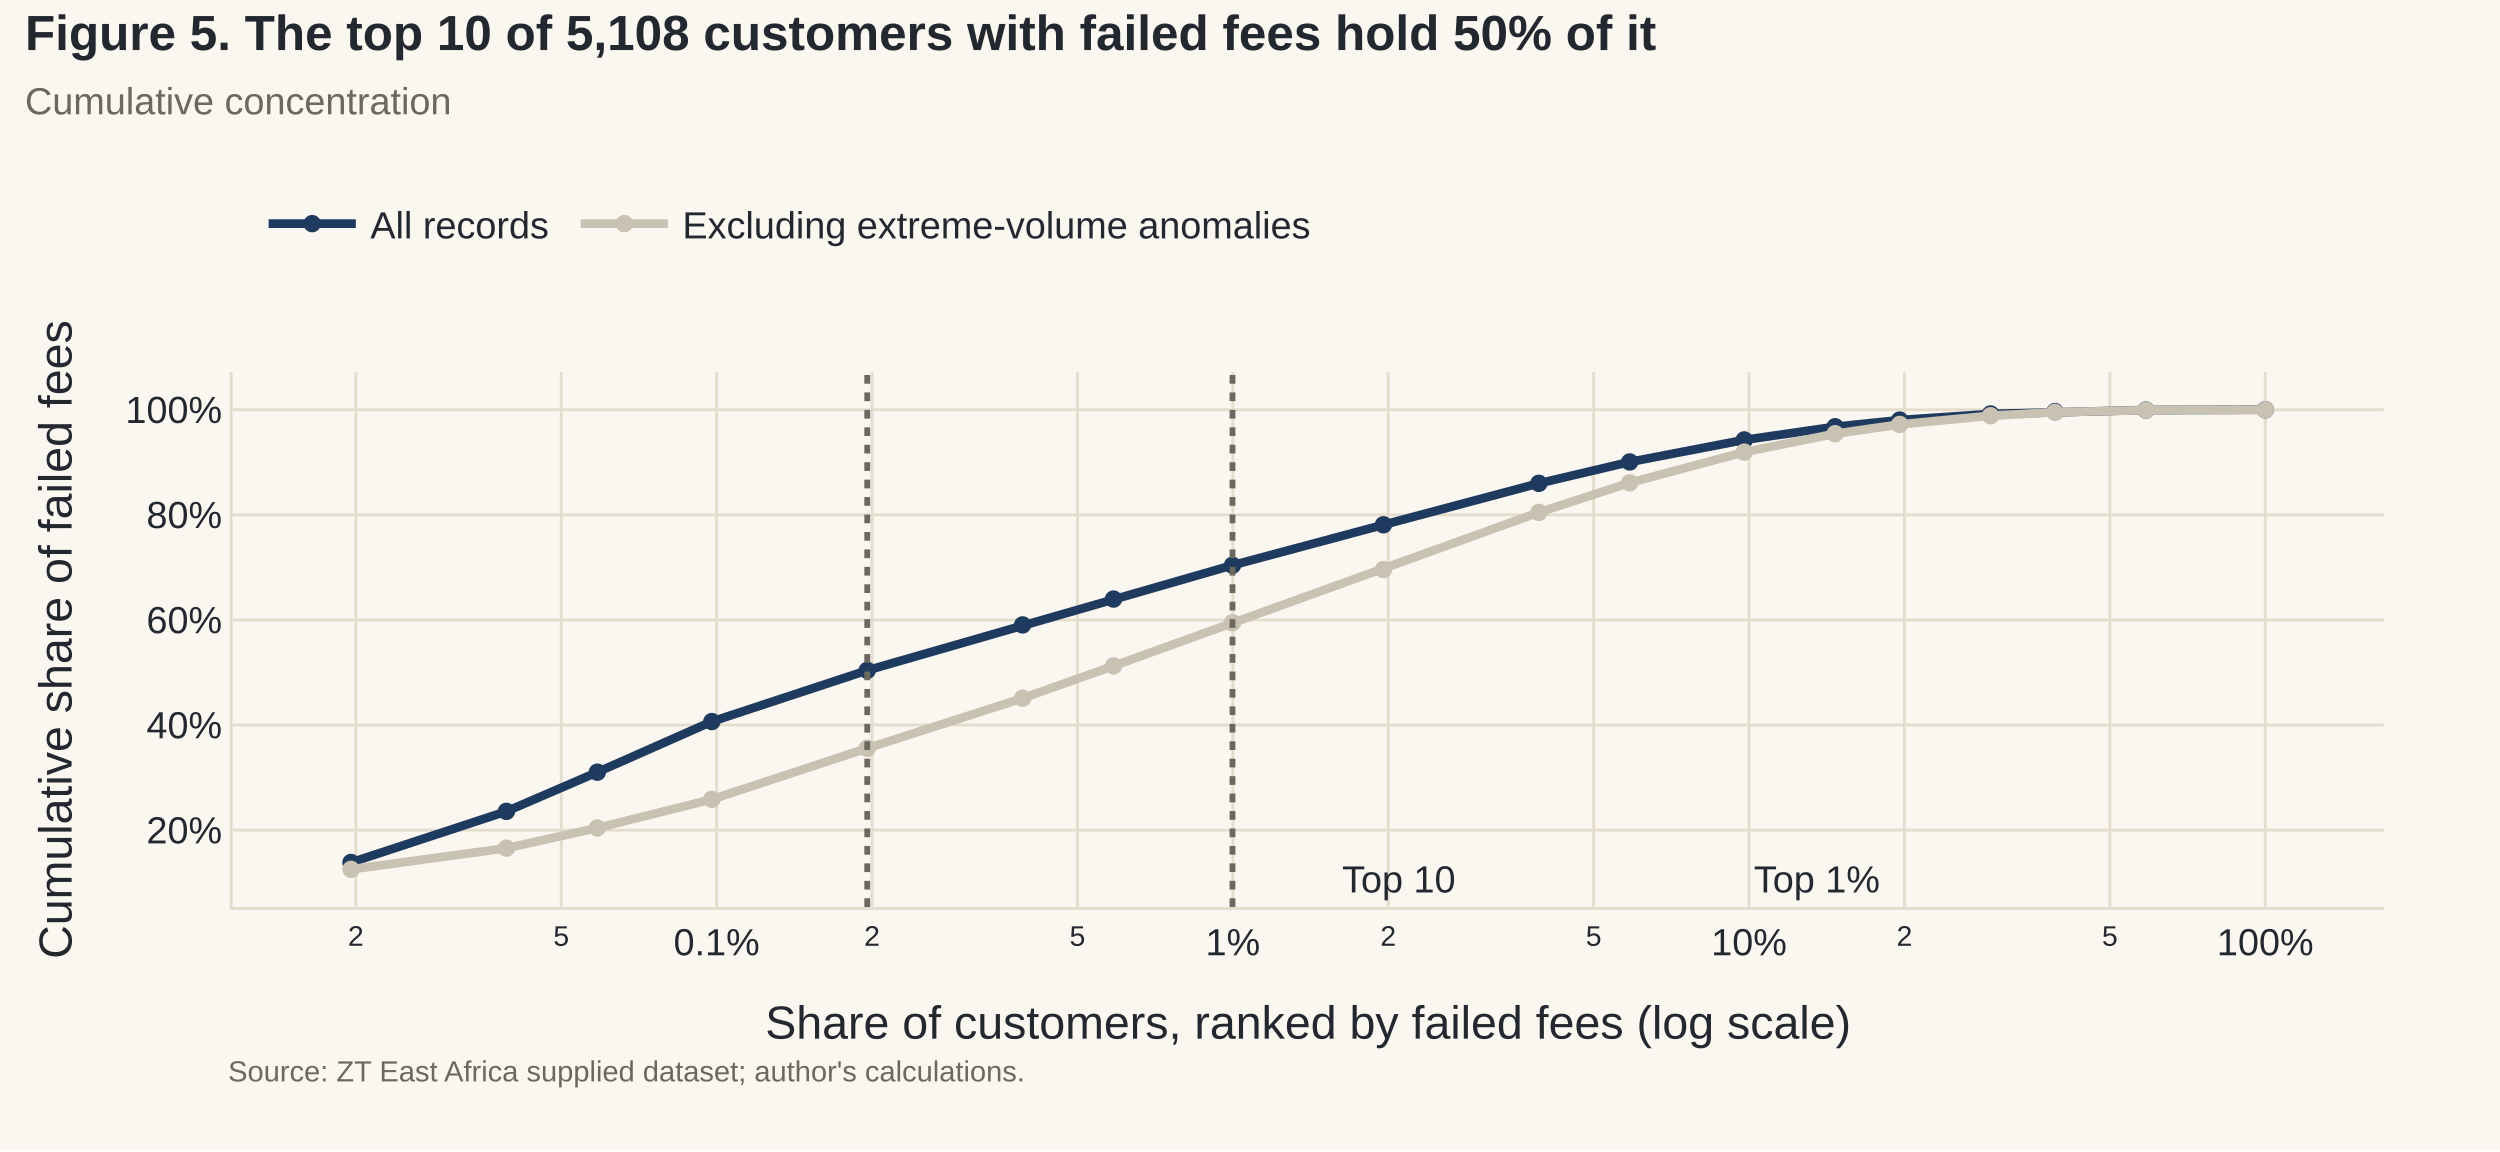
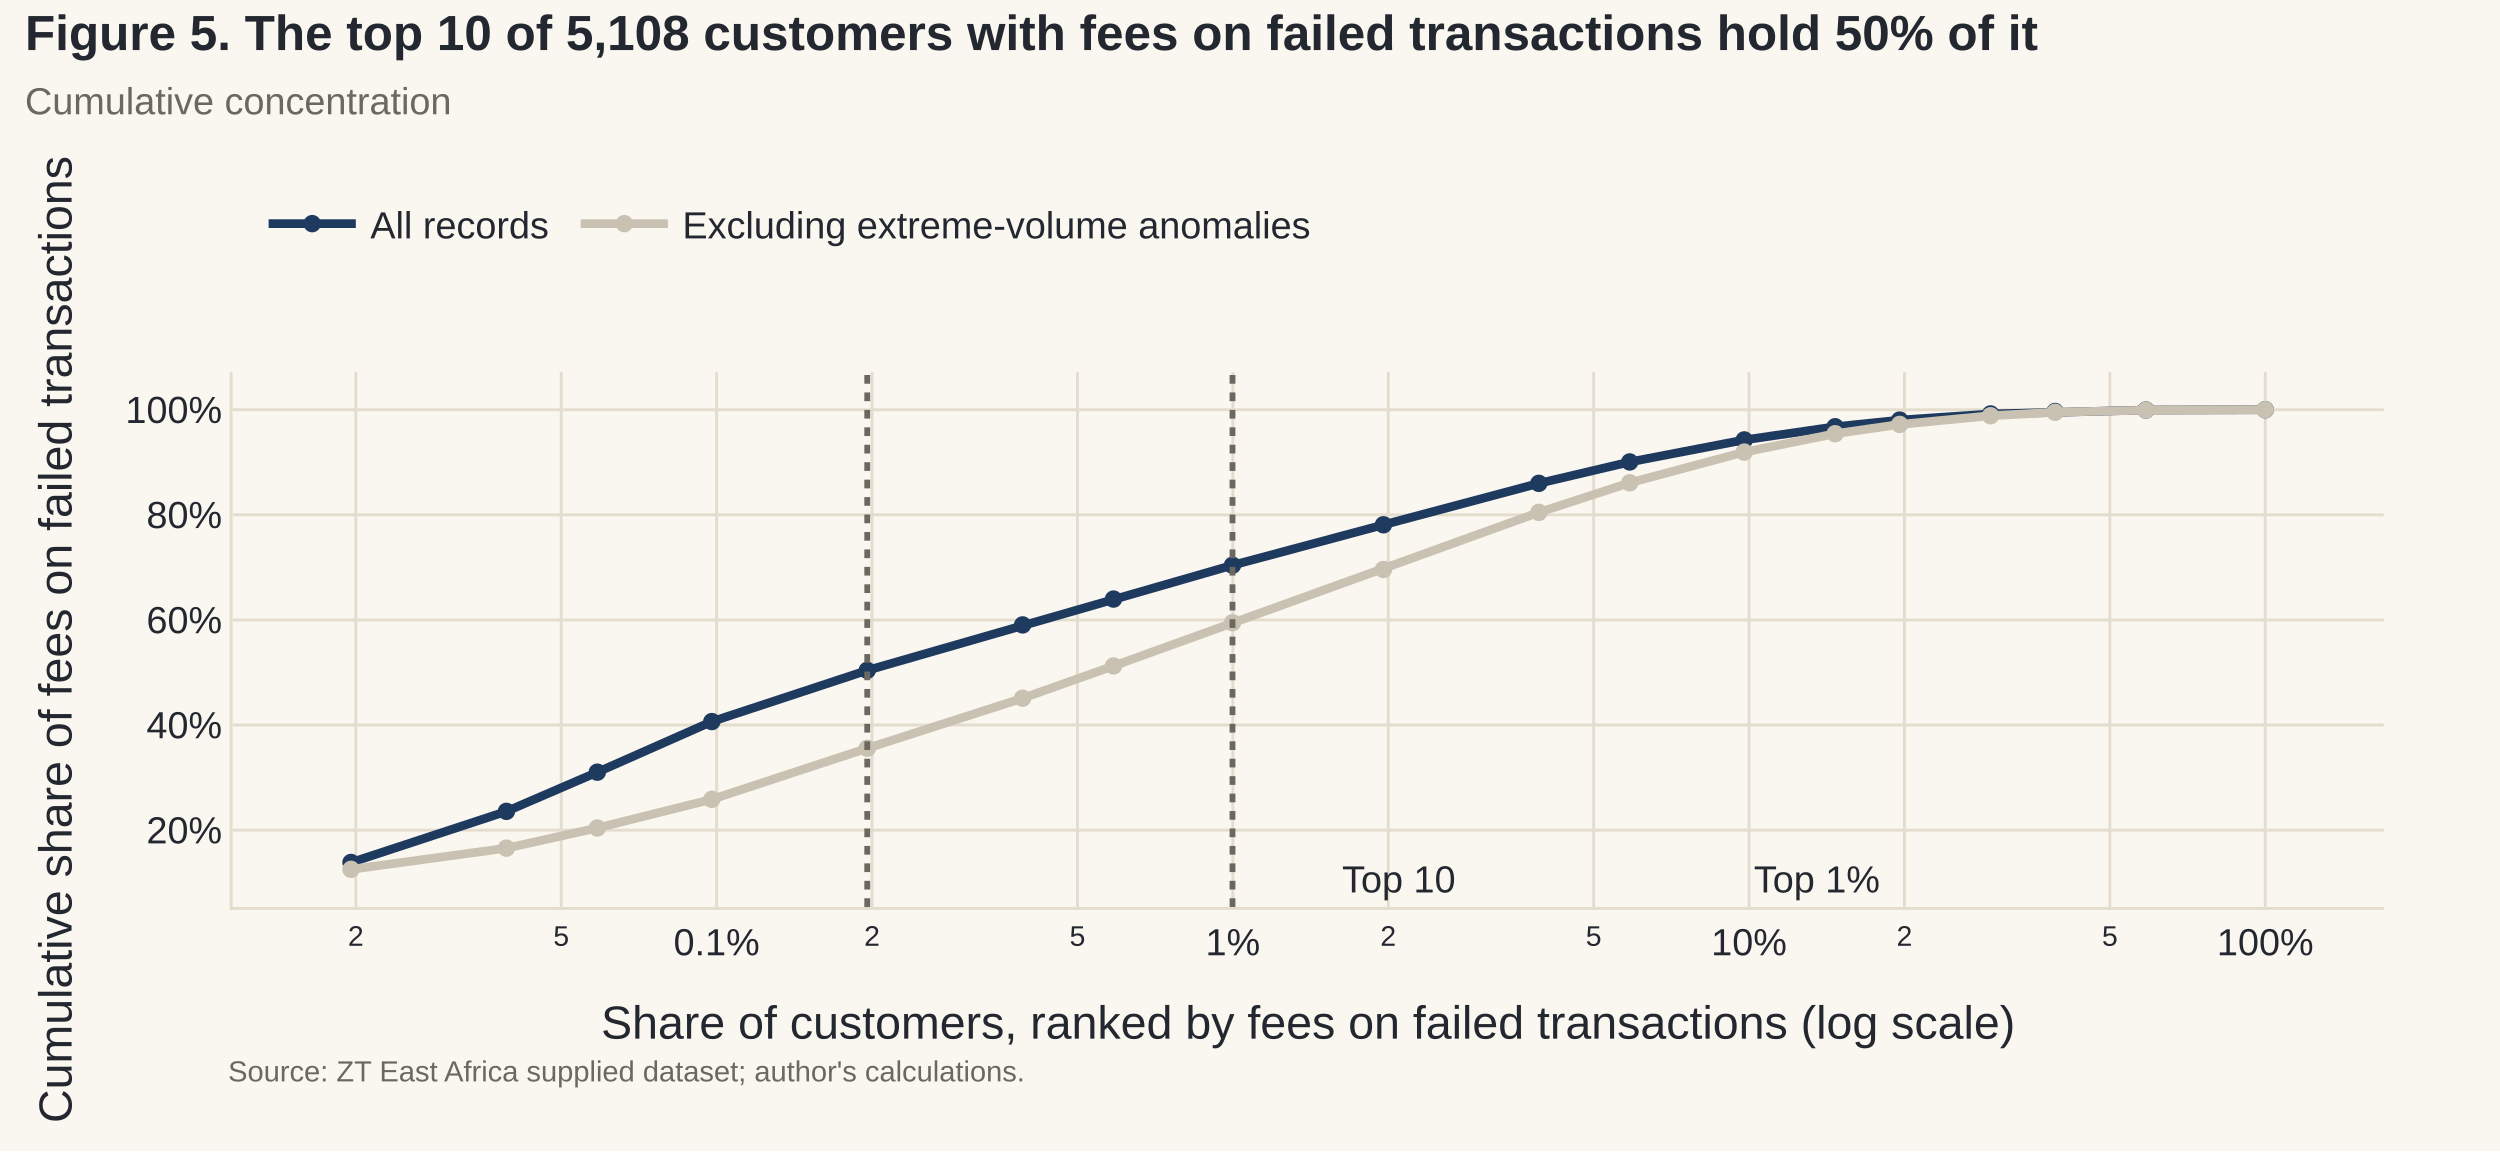
<svg xmlns="http://www.w3.org/2000/svg" class="main-svg" width="860" height="396" style="" viewBox="0 0 860 396">
  <rect x="0" y="0" width="860" height="396" style="fill: rgb(250, 247, 240); fill-opacity: 1;" />
-   <defs id="defs-0d4e1e">
+   <defs id="defs-bd6a9d">
    <g class="clips">
-       <clipPath id="clip0d4e1exyplot" class="plotclip">
+       <clipPath id="clipbd6a9dxyplot" class="plotclip">
        <rect width="740" height="184" />
      </clipPath>
-       <clipPath class="axesclip" id="clip0d4e1ex">
+       <clipPath class="axesclip" id="clipbd6a9dx">
        <rect x="80" y="0" width="740" height="396" />
      </clipPath>
-       <clipPath class="axesclip" id="clip0d4e1ey">
+       <clipPath class="axesclip" id="clipbd6a9dy">
        <rect x="0" y="128" width="860" height="184" />
      </clipPath>
-       <clipPath class="axesclip" id="clip0d4e1exy">
+       <clipPath class="axesclip" id="clipbd6a9dxy">
        <rect x="80" y="128" width="740" height="184" />
      </clipPath>
    </g>
    <g class="gradients" />
    <g class="patterns" />
  </defs>
  <g class="bglayer" />
  <g class="layer-below">
    <g class="imagelayer" />
    <g class="shapelayer" />
  </g>
  <g class="cartesianlayer">
    <g class="subplot xy">
      <g class="layer-subplot">
        <g class="shapelayer" />
        <g class="imagelayer" />
      </g>
      <g class="minor-gridlayer">
        <g class="x" />
        <g class="y" />
      </g>
      <g class="gridlayer">
        <g class="x">
          <path class="xgrid crisp" transform="translate(122.4,0)" d="M0,128v184" style="stroke: rgb(228, 221, 205); stroke-opacity: 1; stroke-width: 1px;" />
          <path class="xgrid crisp" transform="translate(193.06,0)" d="M0,128v184" style="stroke: rgb(228, 221, 205); stroke-opacity: 1; stroke-width: 1px;" />
          <path class="xgrid crisp" transform="translate(246.52,0)" d="M0,128v184" style="stroke: rgb(228, 221, 205); stroke-opacity: 1; stroke-width: 1px;" />
          <path class="xgrid crisp" transform="translate(299.98,0)" d="M0,128v184" style="stroke: rgb(228, 221, 205); stroke-opacity: 1; stroke-width: 1px;" />
          <path class="xgrid crisp" transform="translate(370.64,0)" d="M0,128v184" style="stroke: rgb(228, 221, 205); stroke-opacity: 1; stroke-width: 1px;" />
          <path class="xgrid crisp" transform="translate(424.1,0)" d="M0,128v184" style="stroke: rgb(228, 221, 205); stroke-opacity: 1; stroke-width: 1px;" />
          <path class="xgrid crisp" transform="translate(477.55,0)" d="M0,128v184" style="stroke: rgb(228, 221, 205); stroke-opacity: 1; stroke-width: 1px;" />
          <path class="xgrid crisp" transform="translate(548.22,0)" d="M0,128v184" style="stroke: rgb(228, 221, 205); stroke-opacity: 1; stroke-width: 1px;" />
          <path class="xgrid crisp" transform="translate(601.67,0)" d="M0,128v184" style="stroke: rgb(228, 221, 205); stroke-opacity: 1; stroke-width: 1px;" />
          <path class="xgrid crisp" transform="translate(655.13,0)" d="M0,128v184" style="stroke: rgb(228, 221, 205); stroke-opacity: 1; stroke-width: 1px;" />
          <path class="xgrid crisp" transform="translate(725.79,0)" d="M0,128v184" style="stroke: rgb(228, 221, 205); stroke-opacity: 1; stroke-width: 1px;" />
          <path class="xgrid crisp" transform="translate(779.25,0)" d="M0,128v184" style="stroke: rgb(228, 221, 205); stroke-opacity: 1; stroke-width: 1px;" />
        </g>
        <g class="y">
          <path class="ygrid crisp" transform="translate(0,285.57)" d="M80,0h740" style="stroke: rgb(228, 221, 205); stroke-opacity: 1; stroke-width: 1px;" />
          <path class="ygrid crisp" transform="translate(0,249.41)" d="M80,0h740" style="stroke: rgb(228, 221, 205); stroke-opacity: 1; stroke-width: 1px;" />
          <path class="ygrid crisp" transform="translate(0,213.26)" d="M80,0h740" style="stroke: rgb(228, 221, 205); stroke-opacity: 1; stroke-width: 1px;" />
          <path class="ygrid crisp" transform="translate(0,177.1)" d="M80,0h740" style="stroke: rgb(228, 221, 205); stroke-opacity: 1; stroke-width: 1px;" />
          <path class="ygrid crisp" transform="translate(0,140.95)" d="M80,0h740" style="stroke: rgb(228, 221, 205); stroke-opacity: 1; stroke-width: 1px;" />
        </g>
      </g>
      <g class="zerolinelayer" />
      <g class="layer-between">
        <g class="shapelayer" />
        <g class="imagelayer" />
      </g>
      <path class="xlines-below" />
      <path class="ylines-below" />
      <g class="overlines-below" />
      <g class="xaxislayer-below" />
      <g class="yaxislayer-below" />
      <g class="overaxes-below" />
      <g class="overplot">
-         <g class="xy" transform="translate(80,128)" clip-path="url(#clip0d4e1exyplot)">
+         <g class="xy" transform="translate(80,128)" clip-path="url(#clipbd6a9dxyplot)">
          <g class="scatterlayer mlayer">
-             <g class="trace scatter trace6554a7" style="stroke-miterlimit: 2; opacity: 1;">
+             <g class="trace scatter trace864d13" style="stroke-miterlimit: 2; opacity: 1;">
              <g class="fills" />
              <g class="errorbars" />
              <g class="lines">
                <path class="js-line" d="M40.75,168.69L94.21,151.11L125.48,137.63L164.87,120.22L218.33,102.6L343.98,66.44L395.9,52.53L449.36,38.27L480.63,30.91L520.02,23.33L551.29,18.8L573.48,16.51L604.75,14.4L658.21,13.05L699.25,12.95" style="vector-effect: none; fill: none; stroke: rgb(31, 58, 95); stroke-opacity: 1; stroke-width: 3px; opacity: 1;" />
              </g>
              <g class="points">
                <path class="point" transform="translate(40.75,168.69)" d="M3,0A3,3 0 1,1 0,-3A3,3 0 0,1 3,0Z" style="opacity: 1; stroke-width: 0px; fill: rgb(31, 58, 95); fill-opacity: 1;" />
                <path class="point" transform="translate(94.21,151.11)" d="M3,0A3,3 0 1,1 0,-3A3,3 0 0,1 3,0Z" style="opacity: 1; stroke-width: 0px; fill: rgb(31, 58, 95); fill-opacity: 1;" />
                <path class="point" transform="translate(125.48,137.63)" d="M3,0A3,3 0 1,1 0,-3A3,3 0 0,1 3,0Z" style="opacity: 1; stroke-width: 0px; fill: rgb(31, 58, 95); fill-opacity: 1;" />
                <path class="point" transform="translate(164.87,120.22)" d="M3,0A3,3 0 1,1 0,-3A3,3 0 0,1 3,0Z" style="opacity: 1; stroke-width: 0px; fill: rgb(31, 58, 95); fill-opacity: 1;" />
                <path class="point" transform="translate(218.33,102.6)" d="M3,0A3,3 0 1,1 0,-3A3,3 0 0,1 3,0Z" style="opacity: 1; stroke-width: 0px; fill: rgb(31, 58, 95); fill-opacity: 1;" />
                <path class="point" transform="translate(271.78,86.97)" d="M3,0A3,3 0 1,1 0,-3A3,3 0 0,1 3,0Z" style="opacity: 1; stroke-width: 0px; fill: rgb(31, 58, 95); fill-opacity: 1;" />
                <path class="point" transform="translate(303.05,78.08)" d="M3,0A3,3 0 1,1 0,-3A3,3 0 0,1 3,0Z" style="opacity: 1; stroke-width: 0px; fill: rgb(31, 58, 95); fill-opacity: 1;" />
                <path class="point" transform="translate(343.98,66.44)" d="M3,0A3,3 0 1,1 0,-3A3,3 0 0,1 3,0Z" style="opacity: 1; stroke-width: 0px; fill: rgb(31, 58, 95); fill-opacity: 1;" />
                <path class="point" transform="translate(395.9,52.53)" d="M3,0A3,3 0 1,1 0,-3A3,3 0 0,1 3,0Z" style="opacity: 1; stroke-width: 0px; fill: rgb(31, 58, 95); fill-opacity: 1;" />
                <path class="point" transform="translate(449.36,38.27)" d="M3,0A3,3 0 1,1 0,-3A3,3 0 0,1 3,0Z" style="opacity: 1; stroke-width: 0px; fill: rgb(31, 58, 95); fill-opacity: 1;" />
                <path class="point" transform="translate(480.63,30.91)" d="M3,0A3,3 0 1,1 0,-3A3,3 0 0,1 3,0Z" style="opacity: 1; stroke-width: 0px; fill: rgb(31, 58, 95); fill-opacity: 1;" />
                <path class="point" transform="translate(520.02,23.33)" d="M3,0A3,3 0 1,1 0,-3A3,3 0 0,1 3,0Z" style="opacity: 1; stroke-width: 0px; fill: rgb(31, 58, 95); fill-opacity: 1;" />
                <path class="point" transform="translate(551.29,18.8)" d="M3,0A3,3 0 1,1 0,-3A3,3 0 0,1 3,0Z" style="opacity: 1; stroke-width: 0px; fill: rgb(31, 58, 95); fill-opacity: 1;" />
                <path class="point" transform="translate(573.48,16.51)" d="M3,0A3,3 0 1,1 0,-3A3,3 0 0,1 3,0Z" style="opacity: 1; stroke-width: 0px; fill: rgb(31, 58, 95); fill-opacity: 1;" />
                <path class="point" transform="translate(604.75,14.4)" d="M3,0A3,3 0 1,1 0,-3A3,3 0 0,1 3,0Z" style="opacity: 1; stroke-width: 0px; fill: rgb(31, 58, 95); fill-opacity: 1;" />
                <path class="point" transform="translate(626.94,13.56)" d="M3,0A3,3 0 1,1 0,-3A3,3 0 0,1 3,0Z" style="opacity: 1; stroke-width: 0px; fill: rgb(31, 58, 95); fill-opacity: 1;" />
                <path class="point" transform="translate(658.21,13.05)" d="M3,0A3,3 0 1,1 0,-3A3,3 0 0,1 3,0Z" style="opacity: 1; stroke-width: 0px; fill: rgb(31, 58, 95); fill-opacity: 1;" />
                <path class="point" transform="translate(699.25,12.95)" d="M3,0A3,3 0 1,1 0,-3A3,3 0 0,1 3,0Z" style="opacity: 1; stroke-width: 0px; fill: rgb(31, 58, 95); fill-opacity: 1;" />
              </g>
              <g class="text" />
            </g>
-             <g class="trace scatter trace069483" style="stroke-miterlimit: 2; opacity: 1;">
+             <g class="trace scatter trace90f5b6" style="stroke-miterlimit: 2; opacity: 1;">
              <g class="fills" />
              <g class="errorbars" />
              <g class="lines">
                <path class="js-line" d="M40.75,171.05L94.21,163.77L125.48,156.82L164.87,146.97L218.33,129.4L271.78,112.19L303.05,101.08L449.36,48.26L480.63,38.08L520.02,27.52L551.29,21.2L573.48,18L604.75,15.01L626.94,13.82L658.21,13.09L699.25,12.95" style="vector-effect: none; fill: none; stroke: rgb(201, 194, 179); stroke-opacity: 1; stroke-width: 3px; opacity: 1;" />
              </g>
              <g class="points">
                <path class="point" transform="translate(40.75,171.05)" d="M3,0A3,3 0 1,1 0,-3A3,3 0 0,1 3,0Z" style="opacity: 1; stroke-width: 0px; fill: rgb(201, 194, 179); fill-opacity: 1;" />
                <path class="point" transform="translate(94.21,163.77)" d="M3,0A3,3 0 1,1 0,-3A3,3 0 0,1 3,0Z" style="opacity: 1; stroke-width: 0px; fill: rgb(201, 194, 179); fill-opacity: 1;" />
                <path class="point" transform="translate(125.48,156.82)" d="M3,0A3,3 0 1,1 0,-3A3,3 0 0,1 3,0Z" style="opacity: 1; stroke-width: 0px; fill: rgb(201, 194, 179); fill-opacity: 1;" />
                <path class="point" transform="translate(164.87,146.97)" d="M3,0A3,3 0 1,1 0,-3A3,3 0 0,1 3,0Z" style="opacity: 1; stroke-width: 0px; fill: rgb(201, 194, 179); fill-opacity: 1;" />
                <path class="point" transform="translate(218.33,129.4)" d="M3,0A3,3 0 1,1 0,-3A3,3 0 0,1 3,0Z" style="opacity: 1; stroke-width: 0px; fill: rgb(201, 194, 179); fill-opacity: 1;" />
                <path class="point" transform="translate(271.78,112.19)" d="M3,0A3,3 0 1,1 0,-3A3,3 0 0,1 3,0Z" style="opacity: 1; stroke-width: 0px; fill: rgb(201, 194, 179); fill-opacity: 1;" />
                <path class="point" transform="translate(303.05,101.08)" d="M3,0A3,3 0 1,1 0,-3A3,3 0 0,1 3,0Z" style="opacity: 1; stroke-width: 0px; fill: rgb(201, 194, 179); fill-opacity: 1;" />
                <path class="point" transform="translate(343.98,86.21)" d="M3,0A3,3 0 1,1 0,-3A3,3 0 0,1 3,0Z" style="opacity: 1; stroke-width: 0px; fill: rgb(201, 194, 179); fill-opacity: 1;" />
                <path class="point" transform="translate(395.9,67.91)" d="M3,0A3,3 0 1,1 0,-3A3,3 0 0,1 3,0Z" style="opacity: 1; stroke-width: 0px; fill: rgb(201, 194, 179); fill-opacity: 1;" />
                <path class="point" transform="translate(449.36,48.26)" d="M3,0A3,3 0 1,1 0,-3A3,3 0 0,1 3,0Z" style="opacity: 1; stroke-width: 0px; fill: rgb(201, 194, 179); fill-opacity: 1;" />
                <path class="point" transform="translate(480.63,38.08)" d="M3,0A3,3 0 1,1 0,-3A3,3 0 0,1 3,0Z" style="opacity: 1; stroke-width: 0px; fill: rgb(201, 194, 179); fill-opacity: 1;" />
                <path class="point" transform="translate(520.02,27.52)" d="M3,0A3,3 0 1,1 0,-3A3,3 0 0,1 3,0Z" style="opacity: 1; stroke-width: 0px; fill: rgb(201, 194, 179); fill-opacity: 1;" />
                <path class="point" transform="translate(551.29,21.2)" d="M3,0A3,3 0 1,1 0,-3A3,3 0 0,1 3,0Z" style="opacity: 1; stroke-width: 0px; fill: rgb(201, 194, 179); fill-opacity: 1;" />
                <path class="point" transform="translate(573.48,18)" d="M3,0A3,3 0 1,1 0,-3A3,3 0 0,1 3,0Z" style="opacity: 1; stroke-width: 0px; fill: rgb(201, 194, 179); fill-opacity: 1;" />
                <path class="point" transform="translate(604.75,15.01)" d="M3,0A3,3 0 1,1 0,-3A3,3 0 0,1 3,0Z" style="opacity: 1; stroke-width: 0px; fill: rgb(201, 194, 179); fill-opacity: 1;" />
                <path class="point" transform="translate(626.94,13.82)" d="M3,0A3,3 0 1,1 0,-3A3,3 0 0,1 3,0Z" style="opacity: 1; stroke-width: 0px; fill: rgb(201, 194, 179); fill-opacity: 1;" />
                <path class="point" transform="translate(658.21,13.09)" d="M3,0A3,3 0 1,1 0,-3A3,3 0 0,1 3,0Z" style="opacity: 1; stroke-width: 0px; fill: rgb(201, 194, 179); fill-opacity: 1;" />
                <path class="point" transform="translate(699.25,12.95)" d="M3,0A3,3 0 1,1 0,-3A3,3 0 0,1 3,0Z" style="opacity: 1; stroke-width: 0px; fill: rgb(201, 194, 179); fill-opacity: 1;" />
              </g>
              <g class="text" />
            </g>
          </g>
        </g>
      </g>
      <g class="zerolinelayer-above" />
      <path class="xlines-above crisp" d="M79,312.5H820" style="fill: none; stroke-width: 1px; stroke: rgb(228, 221, 205); stroke-opacity: 1;" />
      <path class="ylines-above crisp" d="M79.5,128V312" style="fill: none; stroke-width: 1px; stroke: rgb(228, 221, 205); stroke-opacity: 1;" />
      <g class="overlines-above" />
      <g class="xaxislayer-above">
        <g class="xtick">
          <text text-anchor="middle" x="0" y="325.35" transform="translate(122.4,0)" style="font-family: &quot;Source Sans 3&quot;, &quot;Source Sans Pro&quot;, &quot;Segoe UI&quot;, Arial, sans-serif; font-size: 9.75px; fill: rgb(35, 39, 47); fill-opacity: 1; white-space: pre;">2</text>
        </g>
        <g class="xtick">
          <text text-anchor="middle" x="0" y="325.35" style="font-family: &quot;Source Sans 3&quot;, &quot;Source Sans Pro&quot;, &quot;Segoe UI&quot;, Arial, sans-serif; font-size: 9.75px; fill: rgb(35, 39, 47); fill-opacity: 1; white-space: pre;" transform="translate(193.06,0)">5</text>
        </g>
        <g class="xtick">
          <text text-anchor="middle" x="0" y="328.6" style="font-family: &quot;Source Sans 3&quot;, &quot;Source Sans Pro&quot;, &quot;Segoe UI&quot;, Arial, sans-serif; font-size: 13px; fill: rgb(35, 39, 47); fill-opacity: 1; white-space: pre;" transform="translate(246.52,0)">0.1%</text>
        </g>
        <g class="xtick">
          <text text-anchor="middle" x="0" y="325.35" style="font-family: &quot;Source Sans 3&quot;, &quot;Source Sans Pro&quot;, &quot;Segoe UI&quot;, Arial, sans-serif; font-size: 9.75px; fill: rgb(35, 39, 47); fill-opacity: 1; white-space: pre;" transform="translate(299.98,0)">2</text>
        </g>
        <g class="xtick">
          <text text-anchor="middle" x="0" y="325.35" style="font-family: &quot;Source Sans 3&quot;, &quot;Source Sans Pro&quot;, &quot;Segoe UI&quot;, Arial, sans-serif; font-size: 9.75px; fill: rgb(35, 39, 47); fill-opacity: 1; white-space: pre;" transform="translate(370.64,0)">5</text>
        </g>
        <g class="xtick">
          <text text-anchor="middle" x="0" y="328.6" style="font-family: &quot;Source Sans 3&quot;, &quot;Source Sans Pro&quot;, &quot;Segoe UI&quot;, Arial, sans-serif; font-size: 13px; fill: rgb(35, 39, 47); fill-opacity: 1; white-space: pre;" transform="translate(424.1,0)">1%</text>
        </g>
        <g class="xtick">
          <text text-anchor="middle" x="0" y="325.35" style="font-family: &quot;Source Sans 3&quot;, &quot;Source Sans Pro&quot;, &quot;Segoe UI&quot;, Arial, sans-serif; font-size: 9.75px; fill: rgb(35, 39, 47); fill-opacity: 1; white-space: pre;" transform="translate(477.55,0)">2</text>
        </g>
        <g class="xtick">
          <text text-anchor="middle" x="0" y="325.35" style="font-family: &quot;Source Sans 3&quot;, &quot;Source Sans Pro&quot;, &quot;Segoe UI&quot;, Arial, sans-serif; font-size: 9.75px; fill: rgb(35, 39, 47); fill-opacity: 1; white-space: pre;" transform="translate(548.22,0)">5</text>
        </g>
        <g class="xtick">
          <text text-anchor="middle" x="0" y="328.6" style="font-family: &quot;Source Sans 3&quot;, &quot;Source Sans Pro&quot;, &quot;Segoe UI&quot;, Arial, sans-serif; font-size: 13px; fill: rgb(35, 39, 47); fill-opacity: 1; white-space: pre;" transform="translate(601.67,0)">10%</text>
        </g>
        <g class="xtick">
          <text text-anchor="middle" x="0" y="325.35" style="font-family: &quot;Source Sans 3&quot;, &quot;Source Sans Pro&quot;, &quot;Segoe UI&quot;, Arial, sans-serif; font-size: 9.75px; fill: rgb(35, 39, 47); fill-opacity: 1; white-space: pre;" transform="translate(655.13,0)">2</text>
        </g>
        <g class="xtick">
          <text text-anchor="middle" x="0" y="325.35" style="font-family: &quot;Source Sans 3&quot;, &quot;Source Sans Pro&quot;, &quot;Segoe UI&quot;, Arial, sans-serif; font-size: 9.75px; fill: rgb(35, 39, 47); fill-opacity: 1; white-space: pre;" transform="translate(725.79,0)">5</text>
        </g>
        <g class="xtick">
          <text text-anchor="middle" x="0" y="328.6" style="font-family: &quot;Source Sans 3&quot;, &quot;Source Sans Pro&quot;, &quot;Segoe UI&quot;, Arial, sans-serif; font-size: 13px; fill: rgb(35, 39, 47); fill-opacity: 1; white-space: pre;" transform="translate(779.25,0)">100%</text>
        </g>
      </g>
      <g class="yaxislayer-above">
        <g class="ytick">
          <text text-anchor="end" x="76.4" y="4.55" transform="translate(0,285.57)" style="font-family: &quot;Source Sans 3&quot;, &quot;Source Sans Pro&quot;, &quot;Segoe UI&quot;, Arial, sans-serif; font-size: 13px; fill: rgb(35, 39, 47); fill-opacity: 1; white-space: pre;">20%</text>
        </g>
        <g class="ytick">
          <text text-anchor="end" x="76.4" y="4.55" style="font-family: &quot;Source Sans 3&quot;, &quot;Source Sans Pro&quot;, &quot;Segoe UI&quot;, Arial, sans-serif; font-size: 13px; fill: rgb(35, 39, 47); fill-opacity: 1; white-space: pre;" transform="translate(0,249.41)">40%</text>
        </g>
        <g class="ytick">
          <text text-anchor="end" x="76.4" y="4.55" style="font-family: &quot;Source Sans 3&quot;, &quot;Source Sans Pro&quot;, &quot;Segoe UI&quot;, Arial, sans-serif; font-size: 13px; fill: rgb(35, 39, 47); fill-opacity: 1; white-space: pre;" transform="translate(0,213.26)">60%</text>
        </g>
        <g class="ytick">
          <text text-anchor="end" x="76.4" y="4.55" style="font-family: &quot;Source Sans 3&quot;, &quot;Source Sans Pro&quot;, &quot;Segoe UI&quot;, Arial, sans-serif; font-size: 13px; fill: rgb(35, 39, 47); fill-opacity: 1; white-space: pre;" transform="translate(0,177.1)">80%</text>
        </g>
        <g class="ytick">
          <text text-anchor="end" x="76.4" y="4.55" style="font-family: &quot;Source Sans 3&quot;, &quot;Source Sans Pro&quot;, &quot;Segoe UI&quot;, Arial, sans-serif; font-size: 13px; fill: rgb(35, 39, 47); fill-opacity: 1; white-space: pre;" transform="translate(0,140.95)">100%</text>
        </g>
      </g>
      <g class="overaxes-above" />
    </g>
  </g>
  <g class="polarlayer" />
  <g class="smithlayer" />
  <g class="ternarylayer" />
  <g class="geolayer" />
  <g class="funnelarealayer" />
  <g class="pielayer" />
  <g class="iciclelayer" />
  <g class="treemaplayer" />
  <g class="sunburstlayer" />
  <g class="glimages" />
-   <defs id="topdefs-0d4e1e">
+   <defs id="topdefs-bd6a9d">
    <g class="clips" />
-     <clipPath id="legend0d4e1e">
+     <clipPath id="legendbd6a9d">
      <rect width="367" height="30" x="0" y="0" />
    </clipPath>
  </defs>
  <g class="layer-above">
    <g class="imagelayer" />
    <g class="shapelayer">
-       <g class="shape-group" data-index="0" clip-path="url(#clip0d4e1ex)">
+       <g class="shape-group" data-index="0" clip-path="url(#clipbd6a9dx)">
        <path data-index="0" fill-rule="evenodd" d="M298.33,312L298.33,128" style="opacity: 1; stroke: rgb(107, 104, 96); stroke-opacity: 1; fill: rgb(0, 0, 0); fill-opacity: 0; stroke-dasharray: 3px, 3px; stroke-width: 2px;" />
      </g>
-       <g class="shape-group" data-index="1" clip-path="url(#clip0d4e1ex)">
+       <g class="shape-group" data-index="1" clip-path="url(#clipbd6a9dx)">
        <path data-index="1" fill-rule="evenodd" d="M423.98,312L423.98,128" style="opacity: 1; stroke: rgb(107, 104, 96); stroke-opacity: 1; fill: rgb(0, 0, 0); fill-opacity: 0; stroke-dasharray: 3px, 3px; stroke-width: 2px;" />
      </g>
    </g>
  </g>
  <g class="infolayer">
    <g class="legend" pointer-events="all" transform="translate(87.4,61.98261)">
      <rect class="bg" shape-rendering="crispEdges" style="stroke: rgb(68, 68, 68); stroke-opacity: 1; fill: rgb(250, 247, 240); fill-opacity: 1; stroke-width: 0px;" width="367" height="30" x="0" y="0" />
-       <g class="scrollbox" transform="" clip-path="url(#legend0d4e1e)">
+       <g class="scrollbox" transform="" clip-path="url(#legendbd6a9d)">
        <g class="groups">
          <g class="traces" transform="translate(0,14.95)" style="opacity: 1;">
            <text class="legendtext" text-anchor="start" x="40" y="5.07" style="font-family: &quot;Source Sans 3&quot;, &quot;Source Sans Pro&quot;, &quot;Segoe UI&quot;, Arial, sans-serif; font-size: 13px; fill: rgb(35, 39, 47); fill-opacity: 1; white-space: pre;">All records</text>
            <g class="layers" style="opacity: 1;">
              <g class="legendfill" />
              <g class="legendlines">
                <path class="js-line" d="M5,0h30" style="fill: none; stroke: rgb(31, 58, 95); stroke-opacity: 1; stroke-width: 3px;" />
              </g>
              <g class="legendsymbols">
                <g class="legendpoints">
                  <path class="scatterpts" transform="translate(20,0)" d="M3,0A3,3 0 1,1 0,-3A3,3 0 0,1 3,0Z" style="opacity: 1; stroke-width: 0px; fill: rgb(31, 58, 95); fill-opacity: 1;" />
                </g>
              </g>
            </g>
            <rect class="legendtoggle" x="0" y="-9.95" width="104.857" height="19.9" style="fill: rgb(0, 0, 0); fill-opacity: 0;" />
          </g>
          <g class="traces" transform="translate(107.3574,14.95)" style="opacity: 1;">
            <text class="legendtext" text-anchor="start" x="40" y="5.07" style="font-family: &quot;Source Sans 3&quot;, &quot;Source Sans Pro&quot;, &quot;Segoe UI&quot;, Arial, sans-serif; font-size: 13px; fill: rgb(35, 39, 47); fill-opacity: 1; white-space: pre;">Excluding extreme-volume anomalies</text>
            <g class="layers" style="opacity: 1;">
              <g class="legendfill" />
              <g class="legendlines">
                <path class="js-line" d="M5,0h30" style="fill: none; stroke: rgb(201, 194, 179); stroke-opacity: 1; stroke-width: 3px;" />
              </g>
              <g class="legendsymbols">
                <g class="legendpoints">
                  <path class="scatterpts" transform="translate(20,0)" d="M3,0A3,3 0 1,1 0,-3A3,3 0 0,1 3,0Z" style="opacity: 1; stroke-width: 0px; fill: rgb(201, 194, 179); fill-opacity: 1;" />
                </g>
              </g>
            </g>
            <rect class="legendtoggle" x="0" y="-9.95" width="257.014" height="19.9" style="fill: rgb(0, 0, 0); fill-opacity: 0;" />
          </g>
        </g>
      </g>
      <rect class="scrollbar" rx="20" ry="3" width="0" height="0" style="fill: rgb(128, 139, 164); fill-opacity: 1;" x="0" y="0" />
    </g>
    <g class="g-gtitle">
      <text class="gtitle" x="8.6" y="17.217" text-anchor="start" dy="0.7em" style="opacity: 1; font-family: &quot;Source Sans 3&quot;, &quot;Source Sans Pro&quot;, &quot;Segoe UI&quot;, Arial, sans-serif; font-size: 17px; fill: rgb(35, 39, 47); fill-opacity: 1; white-space: pre;">
        <tspan class="line" dy="0em" x="8.6" y="17.217">
-           <tspan style="font-weight:bold">Figure 5. The top 10 of 5,108 customers with failed fees hold 50% of it</tspan>
+           <tspan style="font-weight:bold">Figure 5. The top 10 of 5,108 customers with fees on failed transactions hold 50% of it</tspan>
        </tspan>
        <tspan class="line" dy="1.3em" x="8.6" y="17.217">
          <tspan style="font-size:13px; fill:#6B6860">Cumulative concentration</tspan>
        </tspan>
      </text>
    </g>
    <g class="g-xtitle">
-       <text class="xtitle" x="450" y="357.3" text-anchor="middle" style="opacity: 1; font-family: &quot;Source Sans 3&quot;, &quot;Source Sans Pro&quot;, &quot;Segoe UI&quot;, Arial, sans-serif; font-size: 16px; fill: rgb(35, 39, 47); fill-opacity: 1; white-space: pre;">Share of customers, ranked by failed fees (log scale)</text>
+       <text class="xtitle" x="450" y="357.3" text-anchor="middle" style="opacity: 1; font-family: &quot;Source Sans 3&quot;, &quot;Source Sans Pro&quot;, &quot;Segoe UI&quot;, Arial, sans-serif; font-size: 16px; fill: rgb(35, 39, 47); fill-opacity: 1; white-space: pre;">Share of customers, ranked by fees on failed transactions (log scale)</text>
    </g>
    <g class="g-ytitle">
-       <text class="ytitle" transform="rotate(-90,24.62852,220)" x="24.629" y="220" text-anchor="middle" style="opacity: 1; font-family: &quot;Source Sans 3&quot;, &quot;Source Sans Pro&quot;, &quot;Segoe UI&quot;, Arial, sans-serif; font-size: 16px; fill: rgb(35, 39, 47); fill-opacity: 1; white-space: pre;">Cumulative share of failed fees</text>
+       <text class="ytitle" transform="rotate(-90,24.62852,220)" x="24.629" y="220" text-anchor="middle" style="opacity: 1; font-family: &quot;Source Sans 3&quot;, &quot;Source Sans Pro&quot;, &quot;Segoe UI&quot;, Arial, sans-serif; font-size: 16px; fill: rgb(35, 39, 47); fill-opacity: 1; white-space: pre;">Cumulative share of fees on failed transactions</text>
    </g>
    <g class="annotation" data-index="0" style="opacity: 1;">
      <g class="annotation-text-g" transform="rotate(0,480.36,301.5)">
        <g class="cursor-pointer" transform="translate(459,291)">
          <rect class="bg" x="0.5" y="0.5" width="42" height="20" style="stroke-width: 1px; stroke: rgb(0, 0, 0); stroke-opacity: 0; fill: rgb(0, 0, 0); fill-opacity: 0;" />
          <text class="annotation-text" text-anchor="middle" x="22.195" y="16" style="font-family: &quot;Source Sans 3&quot;, &quot;Source Sans Pro&quot;, &quot;Segoe UI&quot;, Arial, sans-serif; font-size: 13px; fill: rgb(35, 39, 47); fill-opacity: 1; white-space: pre;">Top 10</text>
        </g>
      </g>
    </g>
    <g class="annotation" data-index="1" style="opacity: 1;">
      <g class="annotation-text-g" transform="rotate(0,624.89,301.5)">
        <g class="cursor-pointer" transform="translate(601,291)">
          <rect class="bg" x="0.5" y="0.5" width="46" height="20" style="stroke-width: 1px; stroke: rgb(0, 0, 0); stroke-opacity: 0; fill: rgb(0, 0, 0); fill-opacity: 0;" />
          <text class="annotation-text" text-anchor="middle" x="24.008" y="16" style="font-family: &quot;Source Sans 3&quot;, &quot;Source Sans Pro&quot;, &quot;Segoe UI&quot;, Arial, sans-serif; font-size: 13px; fill: rgb(35, 39, 47); fill-opacity: 1; white-space: pre;">Top 1%</text>
        </g>
      </g>
    </g>
    <g class="annotation" data-index="2" style="opacity: 1;">
      <g class="annotation-text-g" transform="rotate(0,215.5,368.4839)">
        <g class="cursor-pointer" transform="translate(80,359)">
          <rect class="bg" x="0.5" y="0.5" width="270" height="17" style="stroke-width: 1px; stroke: rgb(0, 0, 0); stroke-opacity: 0; fill: rgb(0, 0, 0); fill-opacity: 0;" />
          <text class="annotation-text" text-anchor="middle" x="135.516" y="13" style="font-family: &quot;Source Sans 3&quot;, &quot;Source Sans Pro&quot;, &quot;Segoe UI&quot;, Arial, sans-serif; font-size: 10px; fill: rgb(107, 104, 96); fill-opacity: 1; white-space: pre;">Source: ZT East Africa supplied dataset; author's calculations.</text>
        </g>
      </g>
    </g>
  </g>
</svg>
